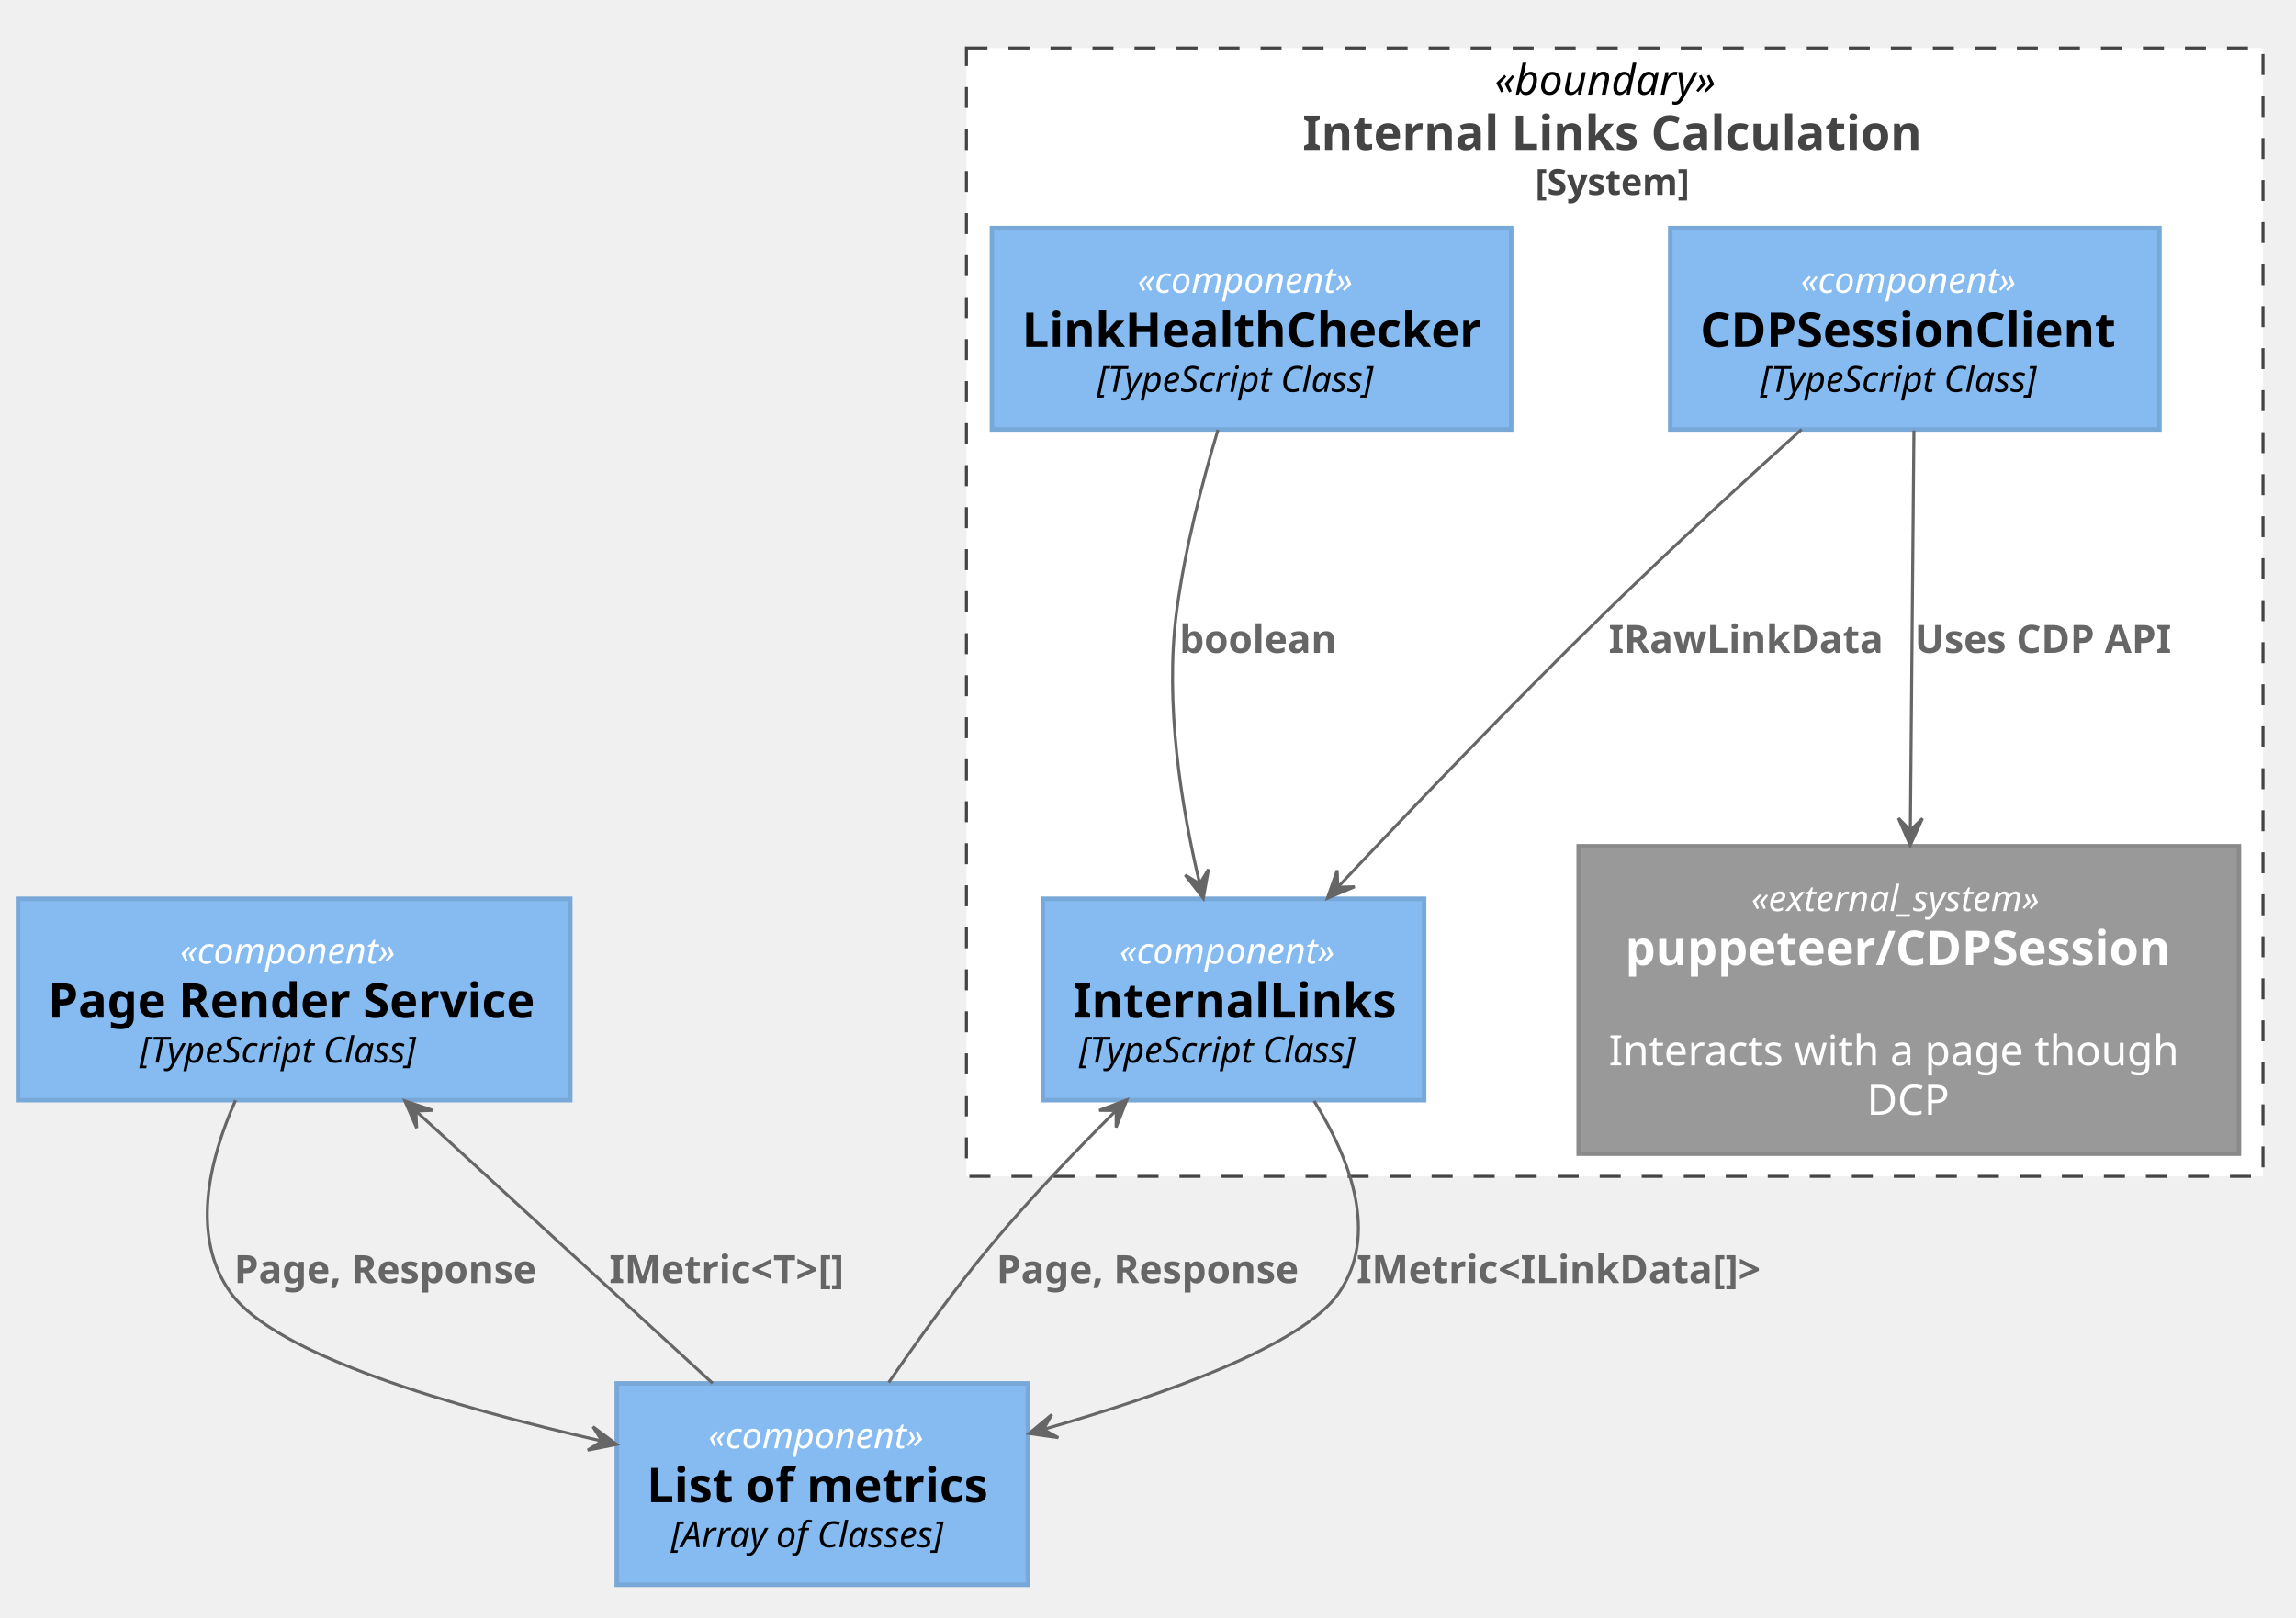
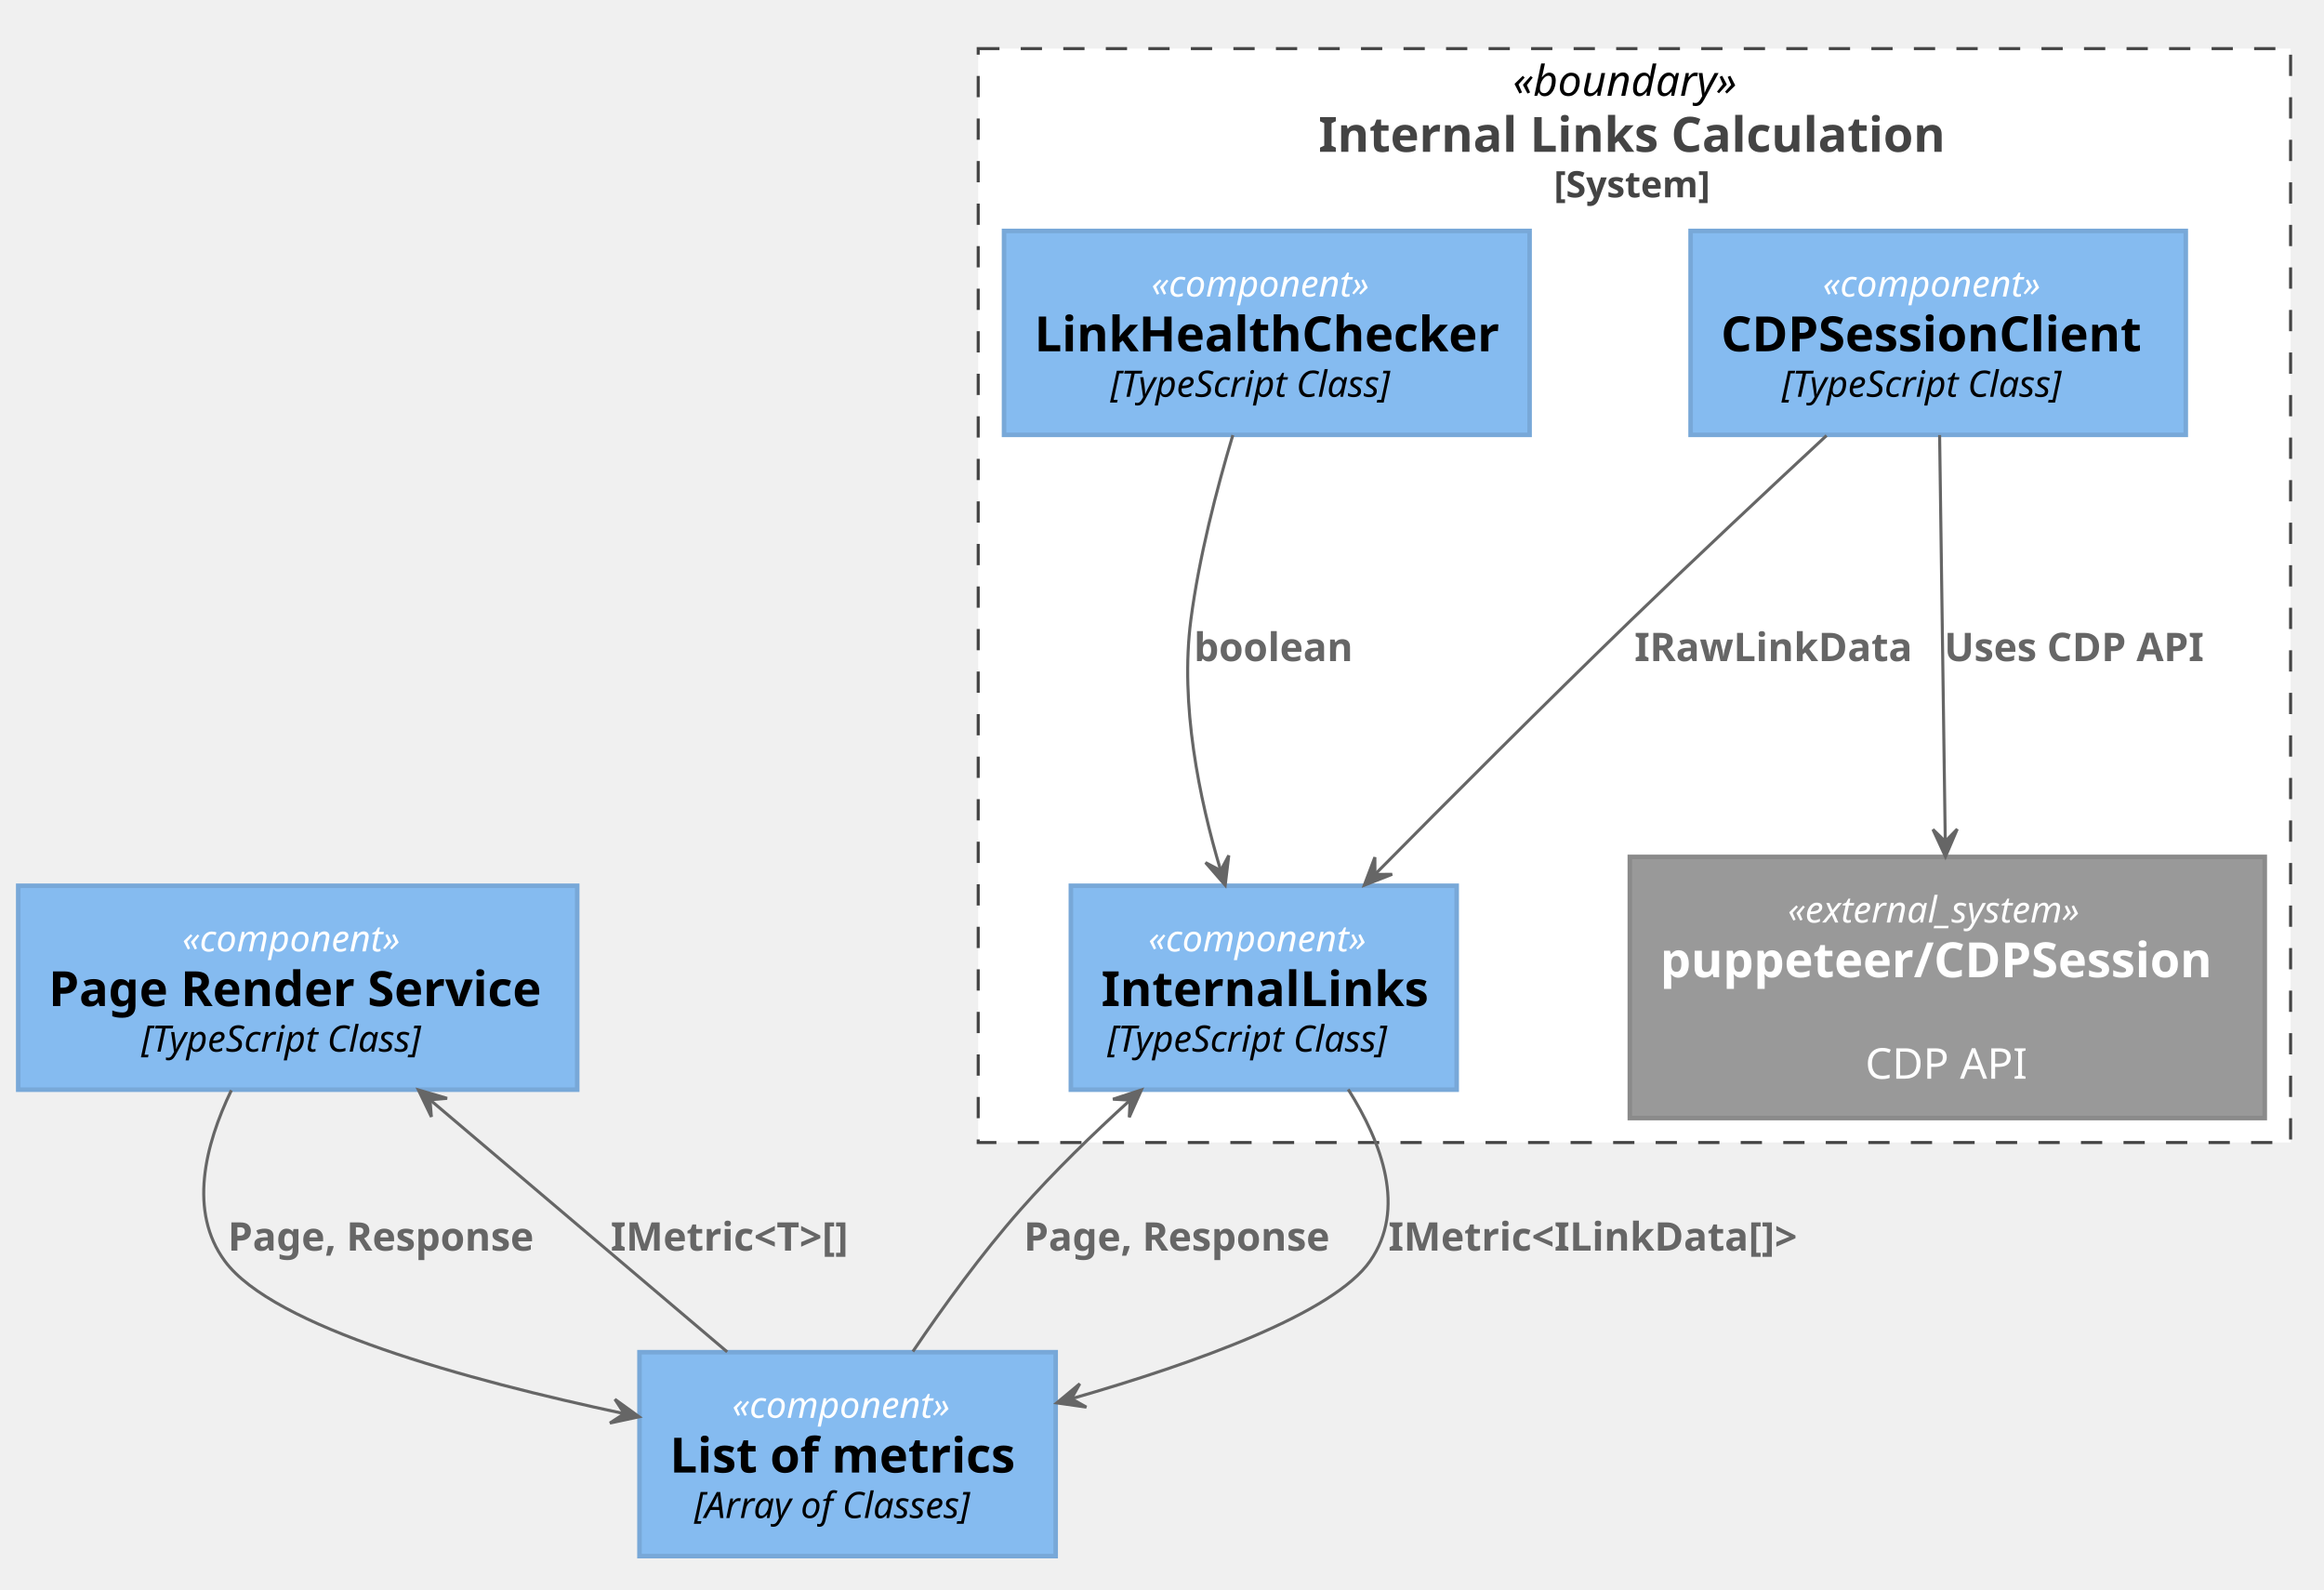
- <svg xmlns="http://www.w3.org/2000/svg" contentScriptType="application/ecmascript" contentStyleType="text/css" height="539px" preserveAspectRatio="none" style="width:765px;height:539px;" version="1.1" viewBox="0 0 765 539" width="765px" zoomAndPan="magnify">
+ <svg xmlns="http://www.w3.org/2000/svg" contentScriptType="application/ecmascript" contentStyleType="text/css" height="523px" preserveAspectRatio="none" style="width:765px;height:523px;" version="1.1" viewBox="0 0 765 523" width="765px" zoomAndPan="magnify">
  <defs />
  <g>
-     <rect fill="#FFFFFF" height="376" style="stroke: #444444; stroke-width: 1.0; stroke-dasharray: 7.0,7.0;" width="432" x="322" y="16" />
+     <rect fill="#FFFFFF" height="360" style="stroke: #444444; stroke-width: 1.0; stroke-dasharray: 7.0,7.0;" width="432" x="322" y="16" />
    <text fill="#000000" font-family="sans-serif" font-size="14" font-style="italic" lengthAdjust="spacingAndGlyphs" textLength="80" x="498" y="31.535">«boundary»</text>
    <text fill="#444444" font-family="sans-serif" font-size="16" font-weight="bold" lengthAdjust="spacingAndGlyphs" textLength="208" x="434" y="49.957">Internal Links Calculation</text>
    <text fill="#444444" font-family="sans-serif" font-size="12" font-weight="bold" lengthAdjust="spacingAndGlyphs" textLength="53" x="511.5" y="64.934">[System]</text>
-     <rect fill="#85BBF0" height="67.109" style="stroke: #78A8D8; stroke-width: 1.5;" width="127" x="347.5" y="299.5" />
-     <text fill="#FFFFFF" font-family="sans-serif" font-size="12" font-style="italic" lengthAdjust="spacingAndGlyphs" textLength="76" x="373" y="321.102">«component»</text>
-     <text fill="#000000" font-family="sans-serif" font-size="16" font-weight="bold" lengthAdjust="spacingAndGlyphs" textLength="107" x="357.5" y="339.102">InternalLinks</text>
-     <text fill="#000000" font-family="sans-serif" font-size="12" font-style="italic" lengthAdjust="spacingAndGlyphs" textLength="103" x="359.5" y="354.078">[TypeScript Class]</text>
+     <rect fill="#85BBF0" height="67.109" style="stroke: #78A8D8; stroke-width: 1.5;" width="127" x="352.5" y="291.5" />
+     <text fill="#FFFFFF" font-family="sans-serif" font-size="12" font-style="italic" lengthAdjust="spacingAndGlyphs" textLength="76" x="378" y="313.102">«component»</text>
+     <text fill="#000000" font-family="sans-serif" font-size="16" font-weight="bold" lengthAdjust="spacingAndGlyphs" textLength="107" x="362.5" y="331.102">InternalLinks</text>
+     <text fill="#000000" font-family="sans-serif" font-size="12" font-style="italic" lengthAdjust="spacingAndGlyphs" textLength="103" x="364.5" y="346.078">[TypeScript Class]</text>
    <rect fill="#85BBF0" height="67.109" style="stroke: #78A8D8; stroke-width: 1.5;" width="163" x="556.5" y="76" />
    <text fill="#FFFFFF" font-family="sans-serif" font-size="12" font-style="italic" lengthAdjust="spacingAndGlyphs" textLength="76" x="600" y="97.602">«component»</text>
    <text fill="#000000" font-family="sans-serif" font-size="16" font-weight="bold" lengthAdjust="spacingAndGlyphs" textLength="143" x="566.5" y="115.602">CDPSessionClient</text>
    <text fill="#000000" font-family="sans-serif" font-size="12" font-style="italic" lengthAdjust="spacingAndGlyphs" textLength="103" x="586.5" y="130.578">[TypeScript Class]</text>
    <rect fill="#85BBF0" height="67.109" style="stroke: #78A8D8; stroke-width: 1.5;" width="173" x="330.5" y="76" />
    <text fill="#FFFFFF" font-family="sans-serif" font-size="12" font-style="italic" lengthAdjust="spacingAndGlyphs" textLength="76" x="379" y="97.602">«component»</text>
    <text fill="#000000" font-family="sans-serif" font-size="16" font-weight="bold" lengthAdjust="spacingAndGlyphs" textLength="153" x="340.5" y="115.602">LinkHealthChecker</text>
    <text fill="#000000" font-family="sans-serif" font-size="12" font-style="italic" lengthAdjust="spacingAndGlyphs" textLength="103" x="365.5" y="130.578">[TypeScript Class]</text>
-     <rect fill="#999999" height="102.441" style="stroke: #8A8A8A; stroke-width: 1.5;" width="220" x="526" y="282" />
-     <text fill="#FFFFFF" font-family="sans-serif" font-size="12" font-style="italic" lengthAdjust="spacingAndGlyphs" textLength="105" x="583.5" y="303.602">«external_system»</text>
-     <text fill="#FFFFFF" font-family="sans-serif" font-size="16" font-weight="bold" lengthAdjust="spacingAndGlyphs" textLength="189" x="541.5" y="321.602">puppeteer/CDPSession</text>
-     <text fill="#FFFFFF" font-family="sans-serif" font-size="14" lengthAdjust="spacingAndGlyphs" textLength="0" x="638" y="338.512" />
-     <text fill="#FFFFFF" font-family="sans-serif" font-size="14" lengthAdjust="spacingAndGlyphs" textLength="196" x="536" y="355">Interacts with a page though</text>
-     <text fill="#FFFFFF" font-family="sans-serif" font-size="14" lengthAdjust="spacingAndGlyphs" textLength="28" x="622" y="371.488">DCP</text>
-     <rect fill="#85BBF0" height="67.109" style="stroke: #78A8D8; stroke-width: 1.5;" width="184" x="6" y="299.5" />
-     <text fill="#FFFFFF" font-family="sans-serif" font-size="12" font-style="italic" lengthAdjust="spacingAndGlyphs" textLength="76" x="60" y="321.102">«component»</text>
-     <text fill="#000000" font-family="sans-serif" font-size="16" font-weight="bold" lengthAdjust="spacingAndGlyphs" textLength="164" x="16" y="339.102">Page Render Service</text>
-     <text fill="#000000" font-family="sans-serif" font-size="12" font-style="italic" lengthAdjust="spacingAndGlyphs" textLength="103" x="46.5" y="354.078">[TypeScript Class]</text>
-     <rect fill="#85BBF0" height="67.109" style="stroke: #78A8D8; stroke-width: 1.5;" width="137" x="205.5" y="461" />
-     <text fill="#FFFFFF" font-family="sans-serif" font-size="12" font-style="italic" lengthAdjust="spacingAndGlyphs" textLength="76" x="236" y="482.602">«component»</text>
-     <text fill="#000000" font-family="sans-serif" font-size="16" font-weight="bold" lengthAdjust="spacingAndGlyphs" textLength="117" x="215.5" y="500.602">List of metrics</text>
-     <text fill="#000000" font-family="sans-serif" font-size="12" font-style="italic" lengthAdjust="spacingAndGlyphs" textLength="101" x="223.5" y="515.578">[Array of Classes]</text>
-     <path d="M237.455,460.966 C208.703,434.582 168.653,397.832 138.846,370.481 " fill="none" id="metricsList-&gt;PageRenderService" style="stroke: #666666; stroke-width: 1.0;" />
-     <polygon fill="#666666" points="134.895,366.856,138.822,375.888,138.579,370.236,144.231,369.993,134.895,366.856" style="stroke: #666666; stroke-width: 1.0;" />
-     <text fill="#666666" font-family="sans-serif" font-size="13" font-weight="bold" lengthAdjust="spacingAndGlyphs" textLength="85" x="203" y="427.568">IMetric&lt;T&gt;[]</text>
-     <path d="M78.474,366.636 C69.484,386.959 63.478,412.434 77,431 C92.007,451.605 150.888,468.875 200.403,480.178 " fill="none" id="PageRenderService-&gt;metricsList" style="stroke: #666666; stroke-width: 1.0;" />
-     <polygon fill="#666666" points="205.47,481.321,197.571,475.438,200.592,480.22,195.81,483.242,205.47,481.321" style="stroke: #666666; stroke-width: 1.0;" />
-     <text fill="#666666" font-family="sans-serif" font-size="13" font-weight="bold" lengthAdjust="spacingAndGlyphs" textLength="105" x="78" y="427.568">Page, Response</text>
-     <path d="M437.848,366.847 C450.192,386.76 459.427,411.73 446,431 C434.022,448.191 388.877,464.494 347.845,476.276 " fill="none" id="InternalLinks-&gt;metricsList" style="stroke: #666666; stroke-width: 1.0;" />
-     <polygon fill="#666666" points="342.864,477.69,352.614,479.08,347.674,476.324,350.429,471.384,342.864,477.69" style="stroke: #666666; stroke-width: 1.0;" />
-     <text fill="#666666" font-family="sans-serif" font-size="13" font-weight="bold" lengthAdjust="spacingAndGlyphs" textLength="140" x="452" y="427.568">IMetric&lt;ILinkData[]&gt;</text>
-     <path d="M296.12,460.694 C306.228,445.944 318.679,428.698 331,414 C343.535,399.047 358.298,383.582 371.708,370.222 " fill="none" id="metricsList-&gt;InternalLinks" style="stroke: #666666; stroke-width: 1.0;" />
-     <polygon fill="#666666" points="375.451,366.512,366.243,370.007,371.9,370.032,371.875,375.689,375.451,366.512" style="stroke: #666666; stroke-width: 1.0;" />
-     <text fill="#666666" font-family="sans-serif" font-size="13" font-weight="bold" lengthAdjust="spacingAndGlyphs" textLength="105" x="332" y="427.568">Page, Response</text>
-     <path d="M600.288,143.063 C580.562,160.878 556.177,183.31 535,204 C504.185,234.106 470.368,269.45 445.843,295.523 " fill="none" id="CDPSessionClient-&gt;InternalLinks" style="stroke: #666666; stroke-width: 1.0;" />
-     <polygon fill="#666666" points="442.294,299.3,451.372,295.481,445.718,295.657,445.542,290.002,442.294,299.3" style="stroke: #666666; stroke-width: 1.0;" />
-     <text fill="#666666" font-family="sans-serif" font-size="13" font-weight="bold" lengthAdjust="spacingAndGlyphs" textLength="92" x="536" y="217.568">IRawLinkData</text>
-     <path d="M637.696,143.445 C637.38,178.766 636.88,234.674 636.504,276.637 " fill="none" id="CDPSessionClient-&gt;puppeteer" style="stroke: #666666; stroke-width: 1.0;" />
-     <polygon fill="#666666" points="636.459,281.683,640.54,272.719,636.504,276.683,632.54,272.647,636.459,281.683" style="stroke: #666666; stroke-width: 1.0;" />
-     <text fill="#666666" font-family="sans-serif" font-size="13" font-weight="bold" lengthAdjust="spacingAndGlyphs" textLength="89" x="638" y="217.568">Uses CDP API</text>
-     <path d="M405.816,143.194 C400.473,161.044 394.67,183.469 392,204 C388.046,234.411 393.597,268.76 399.701,294.363 " fill="none" id="LinkHealthChecker-&gt;InternalLinks" style="stroke: #666666; stroke-width: 1.0;" />
-     <polygon fill="#666666" points="400.926,299.363,402.669,289.67,399.736,294.507,394.899,291.574,400.926,299.363" style="stroke: #666666; stroke-width: 1.0;" />
+     <rect fill="#999999" height="85.953" style="stroke: #8A8A8A; stroke-width: 1.5;" width="209" x="536.5" y="282" />
+     <text fill="#FFFFFF" font-family="sans-serif" font-size="12" font-style="italic" lengthAdjust="spacingAndGlyphs" textLength="105" x="588.5" y="303.602">«external_system»</text>
+     <text fill="#FFFFFF" font-family="sans-serif" font-size="16" font-weight="bold" lengthAdjust="spacingAndGlyphs" textLength="189" x="546.5" y="321.602">puppeteer/CDPSession</text>
+     <text fill="#FFFFFF" font-family="sans-serif" font-size="14" lengthAdjust="spacingAndGlyphs" textLength="0" x="643" y="338.512" />
+     <text fill="#FFFFFF" font-family="sans-serif" font-size="14" lengthAdjust="spacingAndGlyphs" textLength="54" x="614" y="355">CDP API</text>
+     <rect fill="#85BBF0" height="67.109" style="stroke: #78A8D8; stroke-width: 1.5;" width="184" x="6" y="291.5" />
+     <text fill="#FFFFFF" font-family="sans-serif" font-size="12" font-style="italic" lengthAdjust="spacingAndGlyphs" textLength="76" x="60" y="313.102">«component»</text>
+     <text fill="#000000" font-family="sans-serif" font-size="16" font-weight="bold" lengthAdjust="spacingAndGlyphs" textLength="164" x="16" y="331.102">Page Render Service</text>
+     <text fill="#000000" font-family="sans-serif" font-size="12" font-style="italic" lengthAdjust="spacingAndGlyphs" textLength="103" x="46.5" y="346.078">[TypeScript Class]</text>
+     <rect fill="#85BBF0" height="67.109" style="stroke: #78A8D8; stroke-width: 1.5;" width="137" x="210.5" y="445" />
+     <text fill="#FFFFFF" font-family="sans-serif" font-size="12" font-style="italic" lengthAdjust="spacingAndGlyphs" textLength="76" x="241" y="466.602">«component»</text>
+     <text fill="#000000" font-family="sans-serif" font-size="16" font-weight="bold" lengthAdjust="spacingAndGlyphs" textLength="117" x="220.5" y="484.602">List of metrics</text>
+     <text fill="#000000" font-family="sans-serif" font-size="12" font-style="italic" lengthAdjust="spacingAndGlyphs" textLength="101" x="228.5" y="499.578">[Array of Classes]</text>
+     <path d="M239.371,444.892 C210.512,420.417 171.429,387.273 141.671,362.036 " fill="none" id="metricsList-&gt;PageRenderService" style="stroke: #666666; stroke-width: 1.0;" />
+     <polygon fill="#666666" points="137.721,358.686,141.998,367.558,141.535,361.92,147.172,361.457,137.721,358.686" style="stroke: #666666; stroke-width: 1.0;" />
+     <text fill="#666666" font-family="sans-serif" font-size="13" font-weight="bold" lengthAdjust="spacingAndGlyphs" textLength="85" x="201" y="411.568">IMetric&lt;T&gt;[]</text>
+     <path d="M76.156,358.8 C67.447,376.89 62.006,398.729 74,415 C89.982,436.682 153.303,454.128 205.392,465.207 " fill="none" id="PageRenderService-&gt;metricsList" style="stroke: #666666; stroke-width: 1.0;" />
+     <polygon fill="#666666" points="210.396,466.259,202.412,460.492,205.503,465.23,200.766,468.321,210.396,466.259" style="stroke: #666666; stroke-width: 1.0;" />
+     <text fill="#666666" font-family="sans-serif" font-size="13" font-weight="bold" lengthAdjust="spacingAndGlyphs" textLength="105" x="75" y="411.568">Page, Response</text>
+     <path d="M443.799,358.504 C455.044,376.295 462.885,397.944 451,415 C439.022,432.191 393.877,448.494 352.845,460.276 " fill="none" id="InternalLinks-&gt;metricsList" style="stroke: #666666; stroke-width: 1.0;" />
+     <polygon fill="#666666" points="347.864,461.69,357.614,463.08,352.674,460.324,355.429,455.384,347.864,461.69" style="stroke: #666666; stroke-width: 1.0;" />
+     <text fill="#666666" font-family="sans-serif" font-size="13" font-weight="bold" lengthAdjust="spacingAndGlyphs" textLength="140" x="457" y="411.568">IMetric&lt;ILinkData[]&gt;</text>
+     <path d="M300.494,444.782 C310.581,429.886 323.188,412.502 336,398 C346.943,385.613 359.804,373.126 371.975,362.067 " fill="none" id="metricsList-&gt;InternalLinks" style="stroke: #666666; stroke-width: 1.0;" />
+     <polygon fill="#666666" points="375.728,358.683,366.365,361.741,372.015,362.032,371.724,367.681,375.728,358.683" style="stroke: #666666; stroke-width: 1.0;" />
+     <text fill="#666666" font-family="sans-serif" font-size="13" font-weight="bold" lengthAdjust="spacingAndGlyphs" textLength="105" x="337" y="411.568">Page, Response</text>
+     <path d="M601.26,143.328 C581.982,161.215 558.057,183.632 537,204 C508.421,231.645 476.652,263.457 452.839,287.522 " fill="none" id="CDPSessionClient-&gt;InternalLinks" style="stroke: #666666; stroke-width: 1.0;" />
+     <polygon fill="#666666" points="449.088,291.316,458.26,287.729,452.603,287.761,452.572,282.104,449.088,291.316" style="stroke: #666666; stroke-width: 1.0;" />
+     <text fill="#666666" font-family="sans-serif" font-size="13" font-weight="bold" lengthAdjust="spacingAndGlyphs" textLength="92" x="538" y="217.568">IRawLinkData</text>
+     <path d="M638.469,143.172 C638.967,178.972 639.76,235.918 640.325,276.539 " fill="none" id="CDPSessionClient-&gt;puppeteer" style="stroke: #666666; stroke-width: 1.0;" />
+     <polygon fill="#666666" points="640.4,281.908,644.274,272.853,640.33,276.909,636.275,272.965,640.4,281.908" style="stroke: #666666; stroke-width: 1.0;" />
+     <text fill="#666666" font-family="sans-serif" font-size="13" font-weight="bold" lengthAdjust="spacingAndGlyphs" textLength="89" x="640" y="217.568">Uses CDP API</text>
+     <path d="M405.816,143.194 C400.473,161.044 394.67,183.469 392,204 C388.39,231.758 394.723,262.713 401.786,286.365 " fill="none" id="LinkHealthChecker-&gt;InternalLinks" style="stroke: #666666; stroke-width: 1.0;" />
+     <polygon fill="#666666" points="403.301,291.297,404.482,281.519,401.833,286.517,396.835,283.868,403.301,291.297" style="stroke: #666666; stroke-width: 1.0;" />
    <text fill="#666666" font-family="sans-serif" font-size="13" font-weight="bold" lengthAdjust="spacingAndGlyphs" textLength="54" x="393" y="217.568">boolean</text>
  </g>
</svg>
